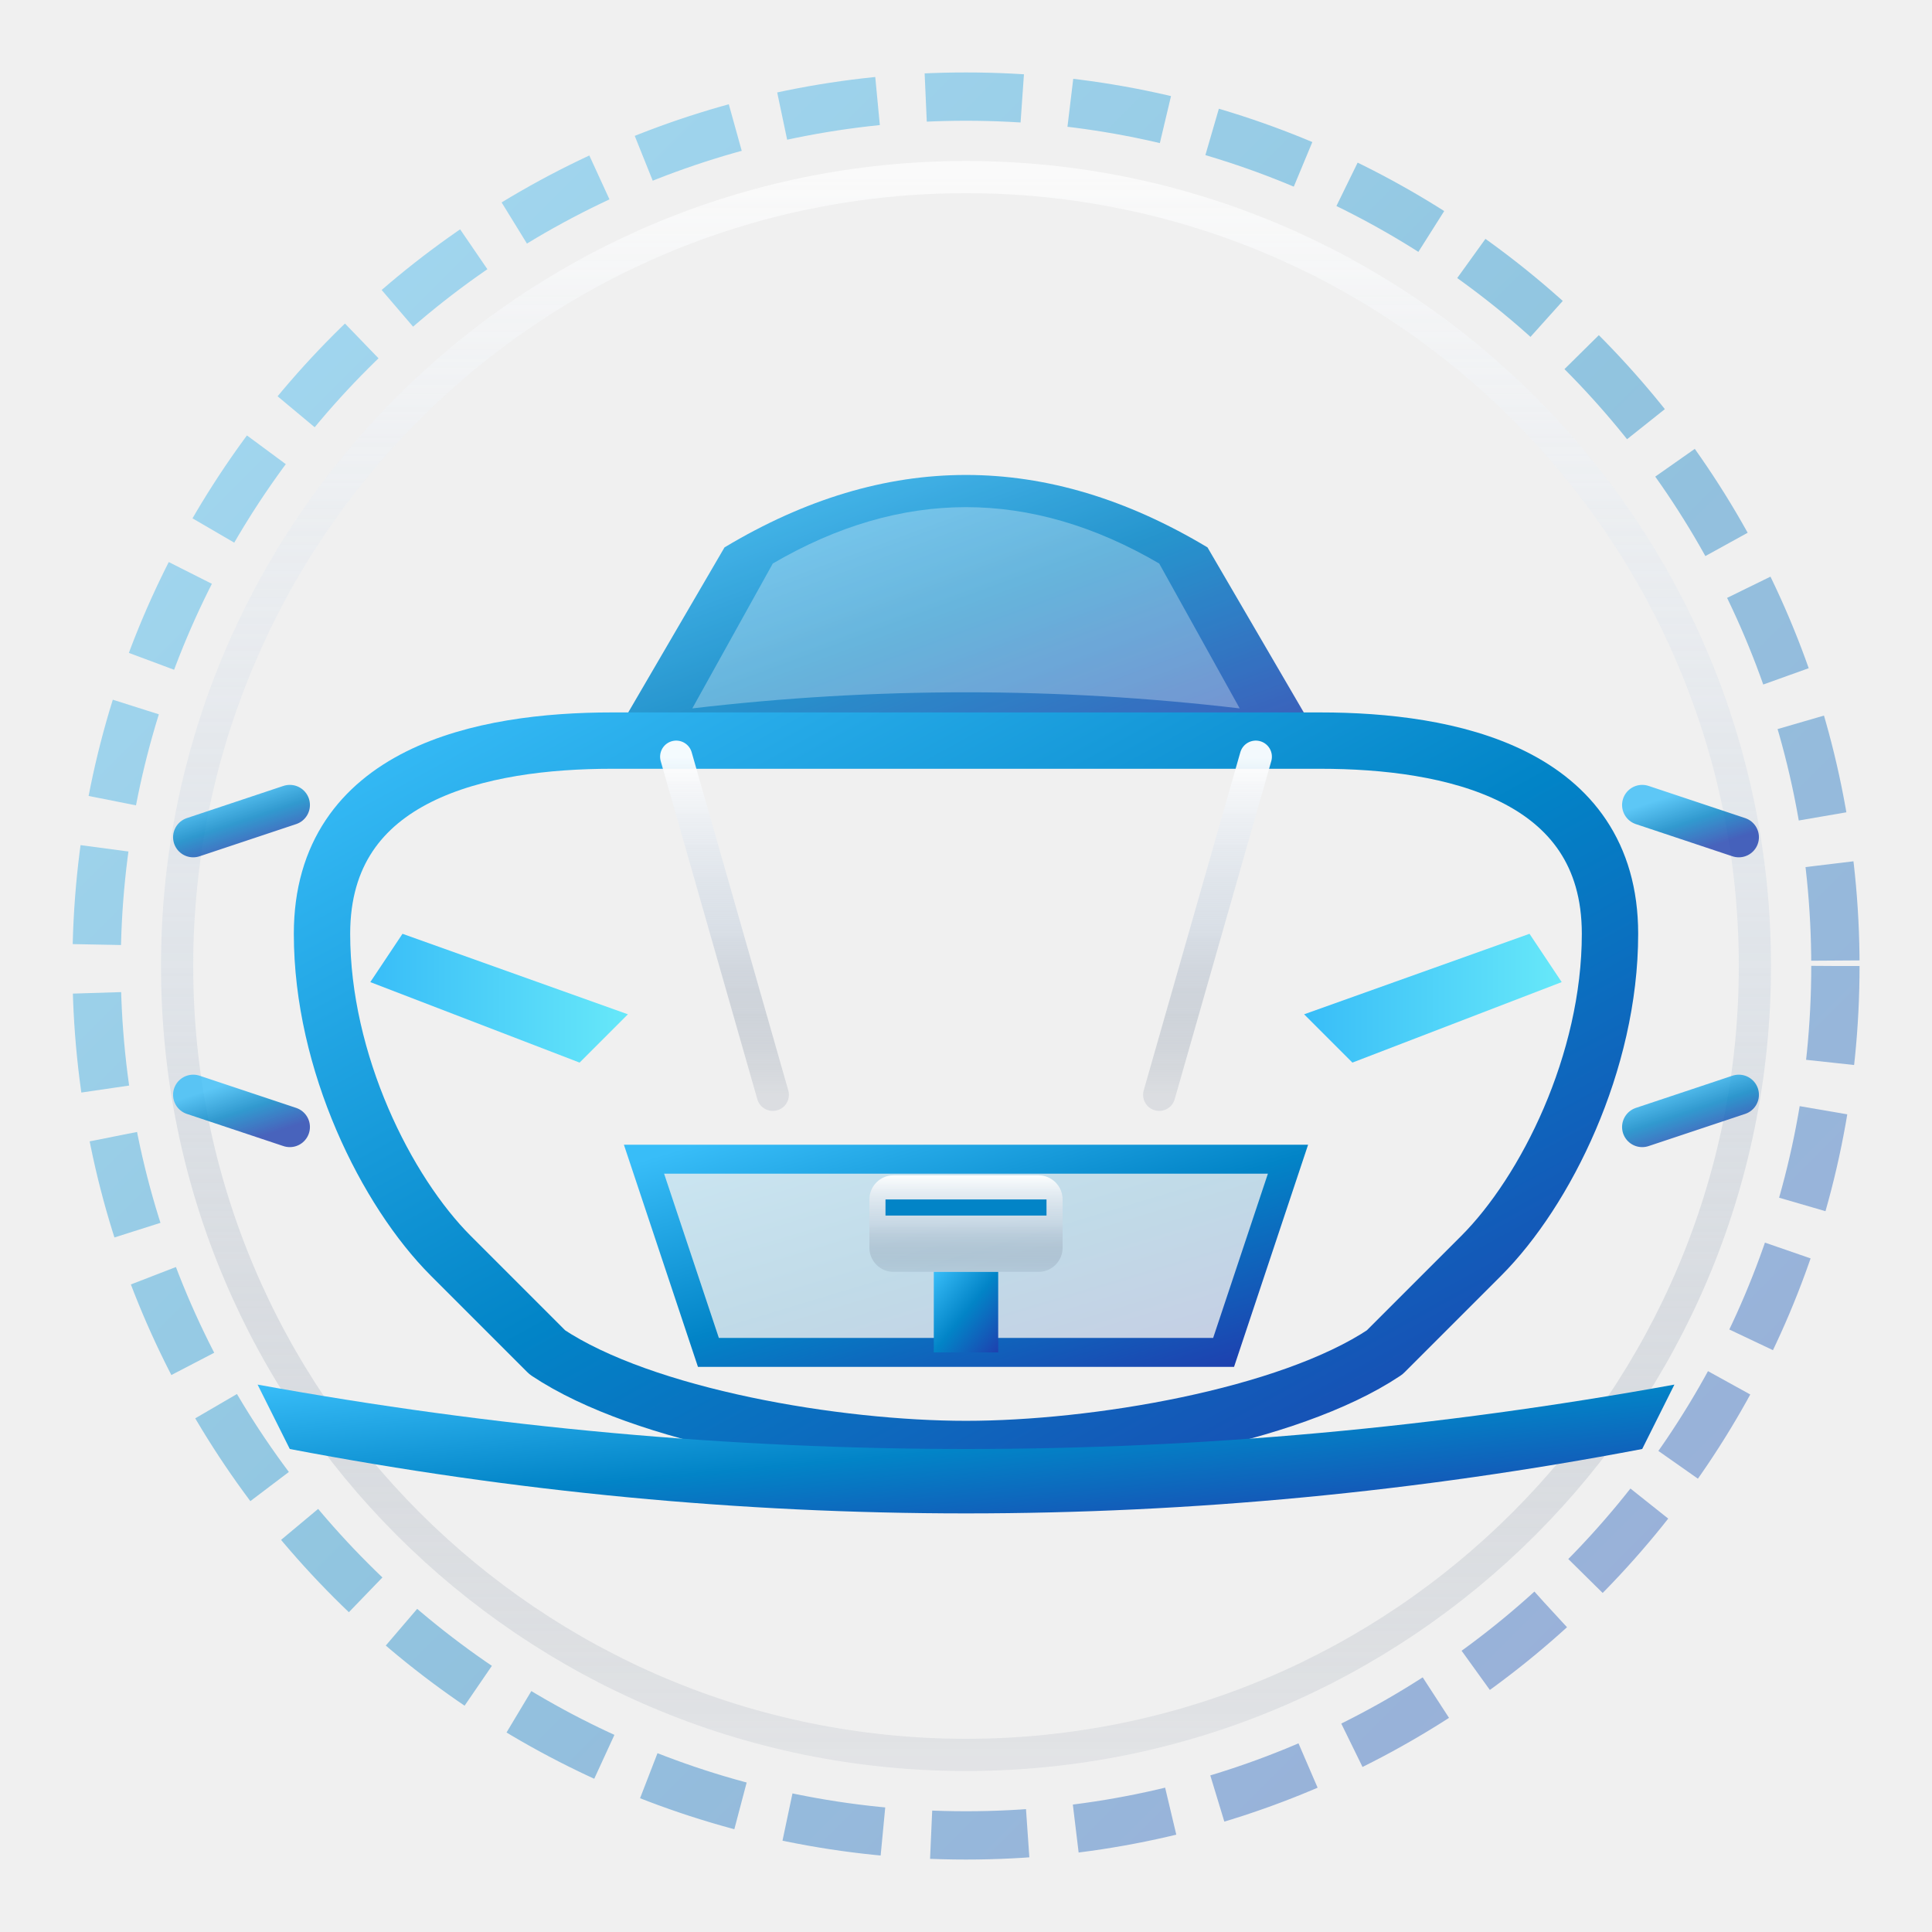
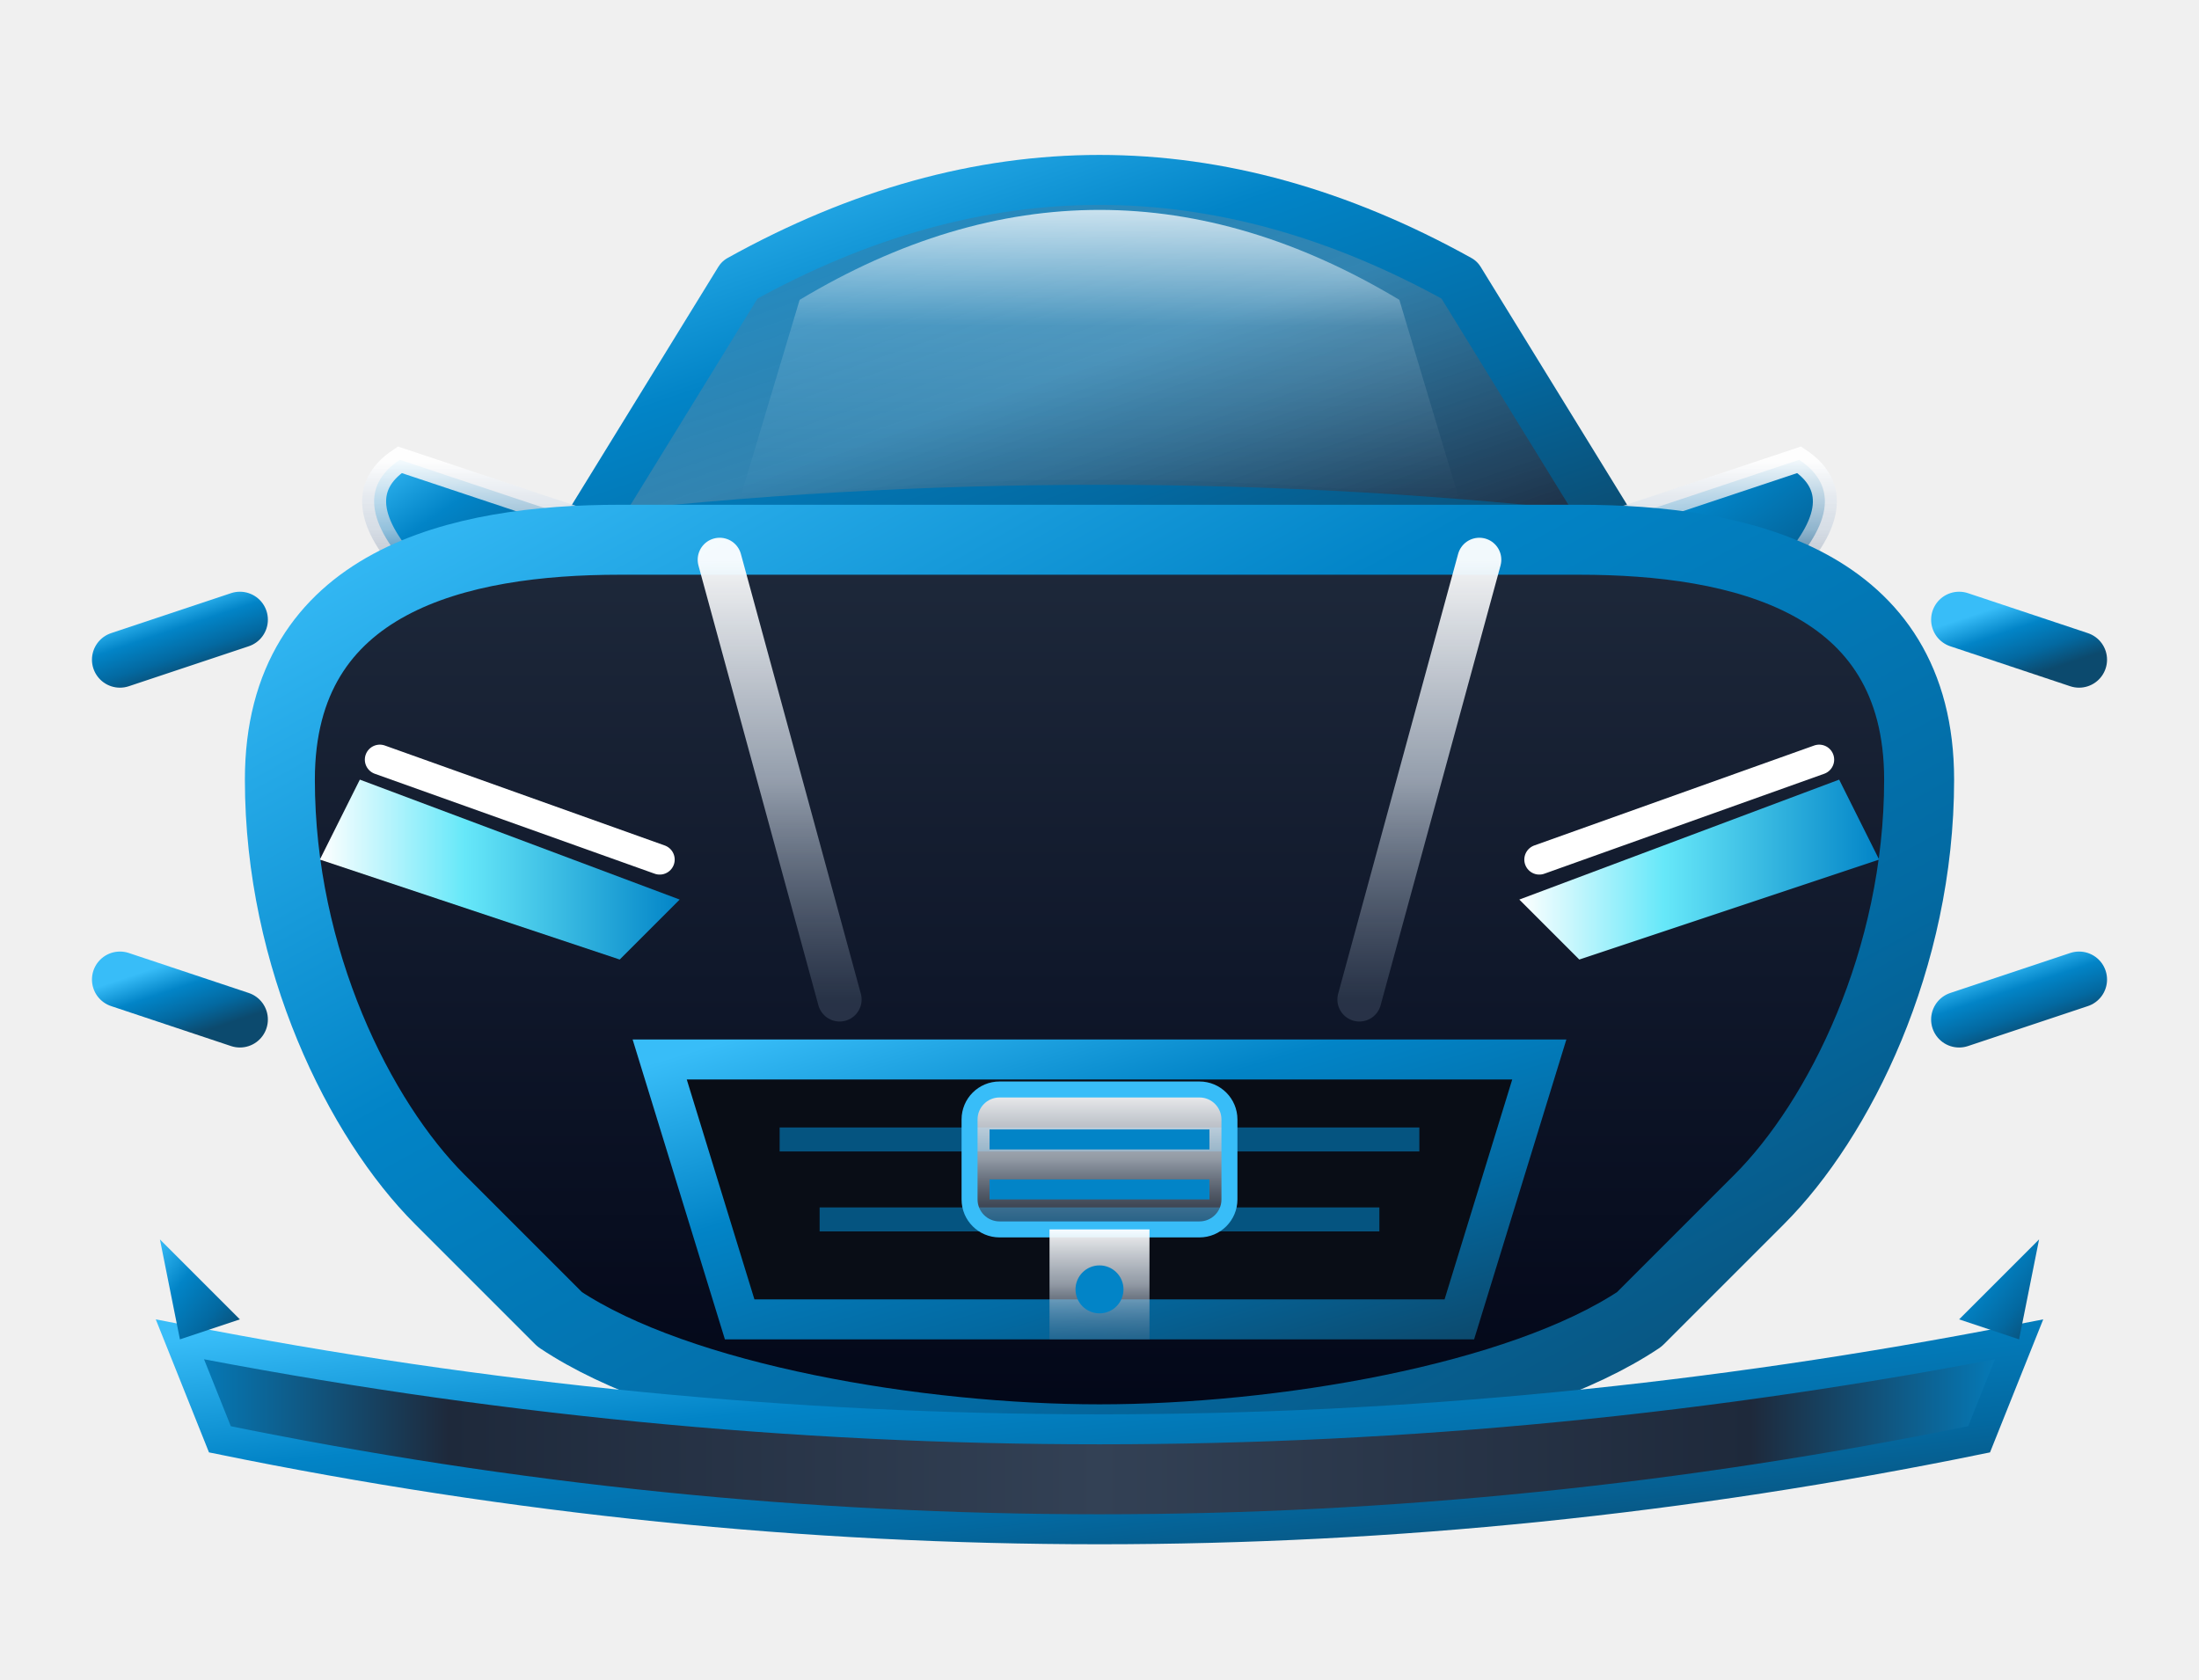
- <svg xmlns="http://www.w3.org/2000/svg" viewBox="0 0 120 120" fill="none">
+ <svg xmlns="http://www.w3.org/2000/svg" viewBox="5 18 110 84" fill="none">
  <defs>
-     <linearGradient id="shkAutoGradAdmin" x1="0%" y1="0%" x2="100%" y2="100%">
+     <linearGradient id="bodyGrad" x1="0%" y1="0%" x2="100%" y2="100%">
      <stop offset="0%" stop-color="#38bdf8" />
-       <stop offset="50%" stop-color="#0284c7" />
-       <stop offset="100%" stop-color="#1e40af" />
+       <stop offset="35%" stop-color="#0284c7" />
+       <stop offset="70%" stop-color="#0369a1" />
+       <stop offset="100%" stop-color="#0c4a6e" />
    </linearGradient>
-     <linearGradient id="shkChromeAdmin" x1="0%" y1="0%" x2="0%" y2="100%">
+     <linearGradient id="bodyFill" x1="0%" y1="0%" x2="0%" y2="100%">
+       <stop offset="0%" stop-color="#1e293b" />
+       <stop offset="50%" stop-color="#0f172a" />
+       <stop offset="100%" stop-color="#020617" />
+     </linearGradient>
+     <linearGradient id="windshieldGrad" x1="0%" y1="0%" x2="100%" y2="100%">
+       <stop offset="0%" stop-color="#0284c7" stop-opacity="0.9" />
+       <stop offset="50%" stop-color="#0369a1" stop-opacity="0.8" />
+       <stop offset="100%" stop-color="#0f172a" stop-opacity="0.95" />
+     </linearGradient>
+     <linearGradient id="windshieldShine" x1="0%" y1="0%" x2="0%" y2="100%">
+       <stop offset="0%" stop-color="#ffffff" stop-opacity="0.75" />
+       <stop offset="40%" stop-color="#ffffff" stop-opacity="0.15" />
+       <stop offset="100%" stop-color="#ffffff" stop-opacity="0" />
+     </linearGradient>
+     <linearGradient id="chromeGrad" x1="0%" y1="0%" x2="0%" y2="100%">
      <stop offset="0%" stop-color="#ffffff" stop-opacity="0.95" />
-       <stop offset="50%" stop-color="#cbd5e1" stop-opacity="0.6" />
-       <stop offset="100%" stop-color="#64748b" stop-opacity="0.15" />
+       <stop offset="50%" stop-color="#cbd5e1" stop-opacity="0.7" />
+       <stop offset="100%" stop-color="#64748b" stop-opacity="0.3" />
    </linearGradient>
-     <linearGradient id="shkGlowAdmin" x1="0%" y1="0%" x2="100%" y2="0%">
-       <stop offset="0%" stop-color="#38bdf8" />
-       <stop offset="100%" stop-color="#67e8f9" />
+     <linearGradient id="headlightGlow" x1="0%" y1="0%" x2="100%" y2="0%">
+       <stop offset="0%" stop-color="#ffffff" />
+       <stop offset="40%" stop-color="#67e8f9" />
+       <stop offset="100%" stop-color="#0284c7" />
+     </linearGradient>
+     <linearGradient id="carbonGrad" x1="0%" y1="0%" x2="100%" y2="0%">
+       <stop offset="0%" stop-color="#0284c7" />
+       <stop offset="15%" stop-color="#1e293b" />
+       <stop offset="50%" stop-color="#334155" />
+       <stop offset="85%" stop-color="#1e293b" />
+       <stop offset="100%" stop-color="#0284c7" />
    </linearGradient>
  </defs>
-   <circle cx="60" cy="60" r="54" stroke="url(#shkAutoGradAdmin)" stroke-width="3" opacity="0.4" stroke-dasharray="6 3" />
-   <circle cx="60" cy="60" r="49" stroke="url(#shkChromeAdmin)" stroke-width="2" opacity="0.7" />
-   <path d="M45,34 Q60,25 75,34 L82,46 Q60,43 38,46 Z" fill="url(#shkAutoGradAdmin)" opacity="0.85" />
-   <path d="M48,35 Q60,28 72,35 L77,44 Q60,42 43,44 Z" fill="#ffffff" opacity="0.3" />
-   <path d="M20,58 C20,48 30,46 38,46 L82,46 C90,46 100,48 100,58 C100,66 96,74 92,78 L86,84 C80,88 68,90 60,90 C52,90 40,88 34,84 L28,78 C24,74 20,66 20,58 Z" stroke="url(#shkAutoGradAdmin)" stroke-width="3.5" stroke-linejoin="round" />
-   <path d="M42,47 L48,68" stroke="url(#shkChromeAdmin)" stroke-width="2" stroke-linecap="round" />
-   <path d="M78,47 L72,68" stroke="url(#shkChromeAdmin)" stroke-width="2" stroke-linecap="round" />
-   <path d="M60,45 L60,65" stroke="url(#shkAutoGradAdmin)" stroke-width="1.8" stroke-linecap="round" opacity="0.7" />
-   <path d="M25,58 L39,63 L36,66 L23,61 Z" fill="url(#shkGlowAdmin)" />
-   <path d="M95,58 L81,63 L84,66 L97,61 Z" fill="url(#shkGlowAdmin)" />
-   <path d="M40,72 L80,72 L76,84 L44,84 Z" fill="url(#shkAutoGradAdmin)" opacity="0.2" />
-   <path d="M40,72 L80,72 L76,84 L44,84 Z" stroke="url(#shkAutoGradAdmin)" stroke-width="1.8" />
+   <path d="M42,32 Q60,22 78,32 L86,45 Q60,42 34,45 Z" fill="url(#windshieldGrad)" stroke="url(#bodyGrad)" stroke-width="2.5" stroke-linejoin="round" />
+   <path d="M45,33 Q60,24 75,33 L78,43 Q60,41 42,43 Z" fill="url(#windshieldShine)" />
+   <path d="M34,44 L25,41 Q22,43 26,47 L33,48 Z" fill="url(#bodyGrad)" stroke="url(#chromeGrad)" stroke-width="1.2" />
+   <path d="M86,44 L95,41 Q98,43 94,47 L87,48 Z" fill="url(#bodyGrad)" stroke="url(#chromeGrad)" stroke-width="1.2" />
+   <path d="M19,57 C19,47 28,45 36,45 L84,45 C92,45 101,47 101,57 C101,66 97,74 93,78 L87,84 C81,88 69,90 60,90 C51,90 39,88 33,84 L27,78 C23,74 19,66 19,57 Z" fill="url(#bodyFill)" stroke="url(#bodyGrad)" stroke-width="3.5" stroke-linejoin="round" />
+   <path d="M41,46 L47,68" stroke="url(#chromeGrad)" stroke-width="2.2" stroke-linecap="round" />
+   <path d="M79,46 L73,68" stroke="url(#chromeGrad)" stroke-width="2.2" stroke-linecap="round" />
+   <path d="M60,45 L60,66" stroke="url(#bodyGrad)" stroke-width="2" stroke-linecap="round" opacity="0.8" />
+   <path d="M23,57 L39,63 L36,66 L21,61 Z" fill="url(#headlightGlow)" />
+   <path d="M24,56 L38,61" stroke="#ffffff" stroke-width="1.5" stroke-linecap="round" />
+   <path d="M97,57 L81,63 L84,66 L99,61 Z" fill="url(#headlightGlow)" />
+   <path d="M96,56 L82,61" stroke="#ffffff" stroke-width="1.5" stroke-linecap="round" />
+   <path d="M38,71 L82,71 L78,84 L42,84 Z" fill="#090d16" stroke="url(#bodyGrad)" stroke-width="2" />
+   <line x1="44" y1="75" x2="76" y2="75" stroke="#0284c7" stroke-width="1.2" opacity="0.6" />
+   <line x1="46" y1="79" x2="74" y2="79" stroke="#0284c7" stroke-width="1.2" opacity="0.6" />
  <g transform="translate(60, 77)">
-     <rect x="-6" y="-4" width="12" height="6" rx="1.5" fill="url(#shkChromeAdmin)" />
-     <line x1="-5" y1="-2" x2="5" y2="-2" stroke="#0284c7" stroke-width="1" />
-     <path d="M-2,2 L-2,7 L2,7 L2,2 Z" fill="url(#shkAutoGradAdmin)" />
+     <rect x="-6.5" y="-4.5" width="13" height="7" rx="1.5" fill="url(#chromeGrad)" stroke="#38bdf8" stroke-width="0.8" />
+     <line x1="-5.5" y1="-2" x2="5.5" y2="-2" stroke="#0284c7" stroke-width="1" />
+     <line x1="-5.5" y1="0.5" x2="5.5" y2="0.5" stroke="#0284c7" stroke-width="1" />
+     <path d="M-2.5,2.5 L-2.5,8 L2.5,8 L2.5,2.5 Z" fill="url(#chromeGrad)" />
+     <circle cx="0" cy="5.5" r="1.2" fill="#0284c7" />
  </g>
-   <path d="M16,86 Q60,94 104,86 L102,90 Q60,98 18,90 Z" fill="url(#shkAutoGradAdmin)" />
-   <path d="M12,52 L18,50" stroke="url(#shkAutoGradAdmin)" stroke-width="2.5" stroke-linecap="round" opacity="0.8" />
-   <path d="M10,60 L16,60" stroke="url(#shkAutoGradAdmin)" stroke-width="2.5" stroke-linecap="round" opacity="0.8" />
-   <path d="M12,68 L18,70" stroke="url(#shkAutoGradAdmin)" stroke-width="2.5" stroke-linecap="round" opacity="0.8" />
-   <path d="M108,52 L102,50" stroke="url(#shkAutoGradAdmin)" stroke-width="2.5" stroke-linecap="round" opacity="0.8" />
-   <path d="M110,60 L104,60" stroke="url(#shkAutoGradAdmin)" stroke-width="2.5" stroke-linecap="round" opacity="0.8" />
-   <path d="M108,68 L102,70" stroke="url(#shkAutoGradAdmin)" stroke-width="2.5" stroke-linecap="round" opacity="0.8" />
+   <path d="M14,85 Q60,94 106,85 L104,90 Q60,99 16,90 Z" fill="url(#carbonGrad)" stroke="url(#bodyGrad)" stroke-width="1.5" />
+   <path d="M14,85 L13,80 L17,84 Z" fill="url(#bodyGrad)" />
+   <path d="M106,85 L107,80 L103,84 Z" fill="url(#bodyGrad)" />
+   <path d="M11,51 L17,49" stroke="url(#bodyGrad)" stroke-width="2.8" stroke-linecap="round" />
+   <path d="M9,59 L15,59" stroke="url(#bodyGrad)" stroke-width="2.8" stroke-linecap="round" />
+   <path d="M11,67 L17,69" stroke="url(#bodyGrad)" stroke-width="2.8" stroke-linecap="round" />
+   <path d="M109,51 L103,49" stroke="url(#bodyGrad)" stroke-width="2.8" stroke-linecap="round" />
+   <path d="M111,59 L105,59" stroke="url(#bodyGrad)" stroke-width="2.8" stroke-linecap="round" />
+   <path d="M109,67 L103,69" stroke="url(#bodyGrad)" stroke-width="2.8" stroke-linecap="round" />
</svg>
